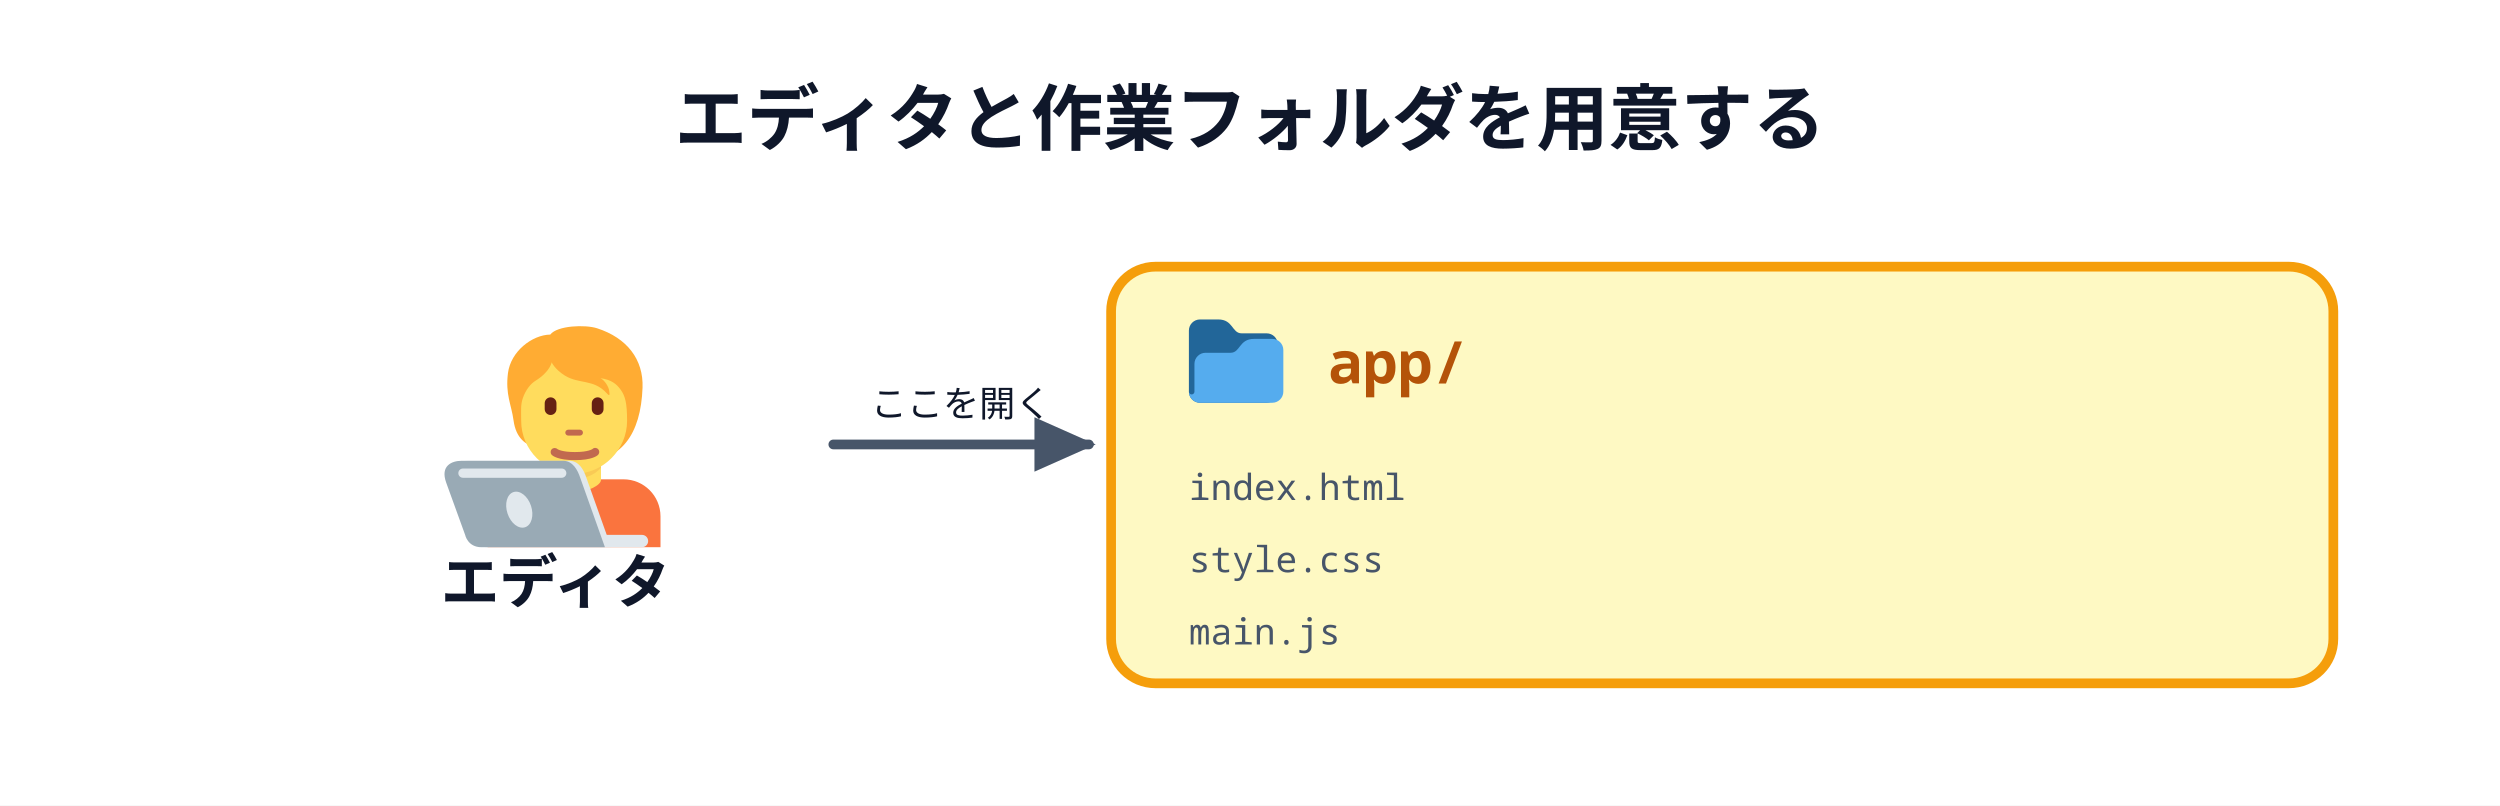
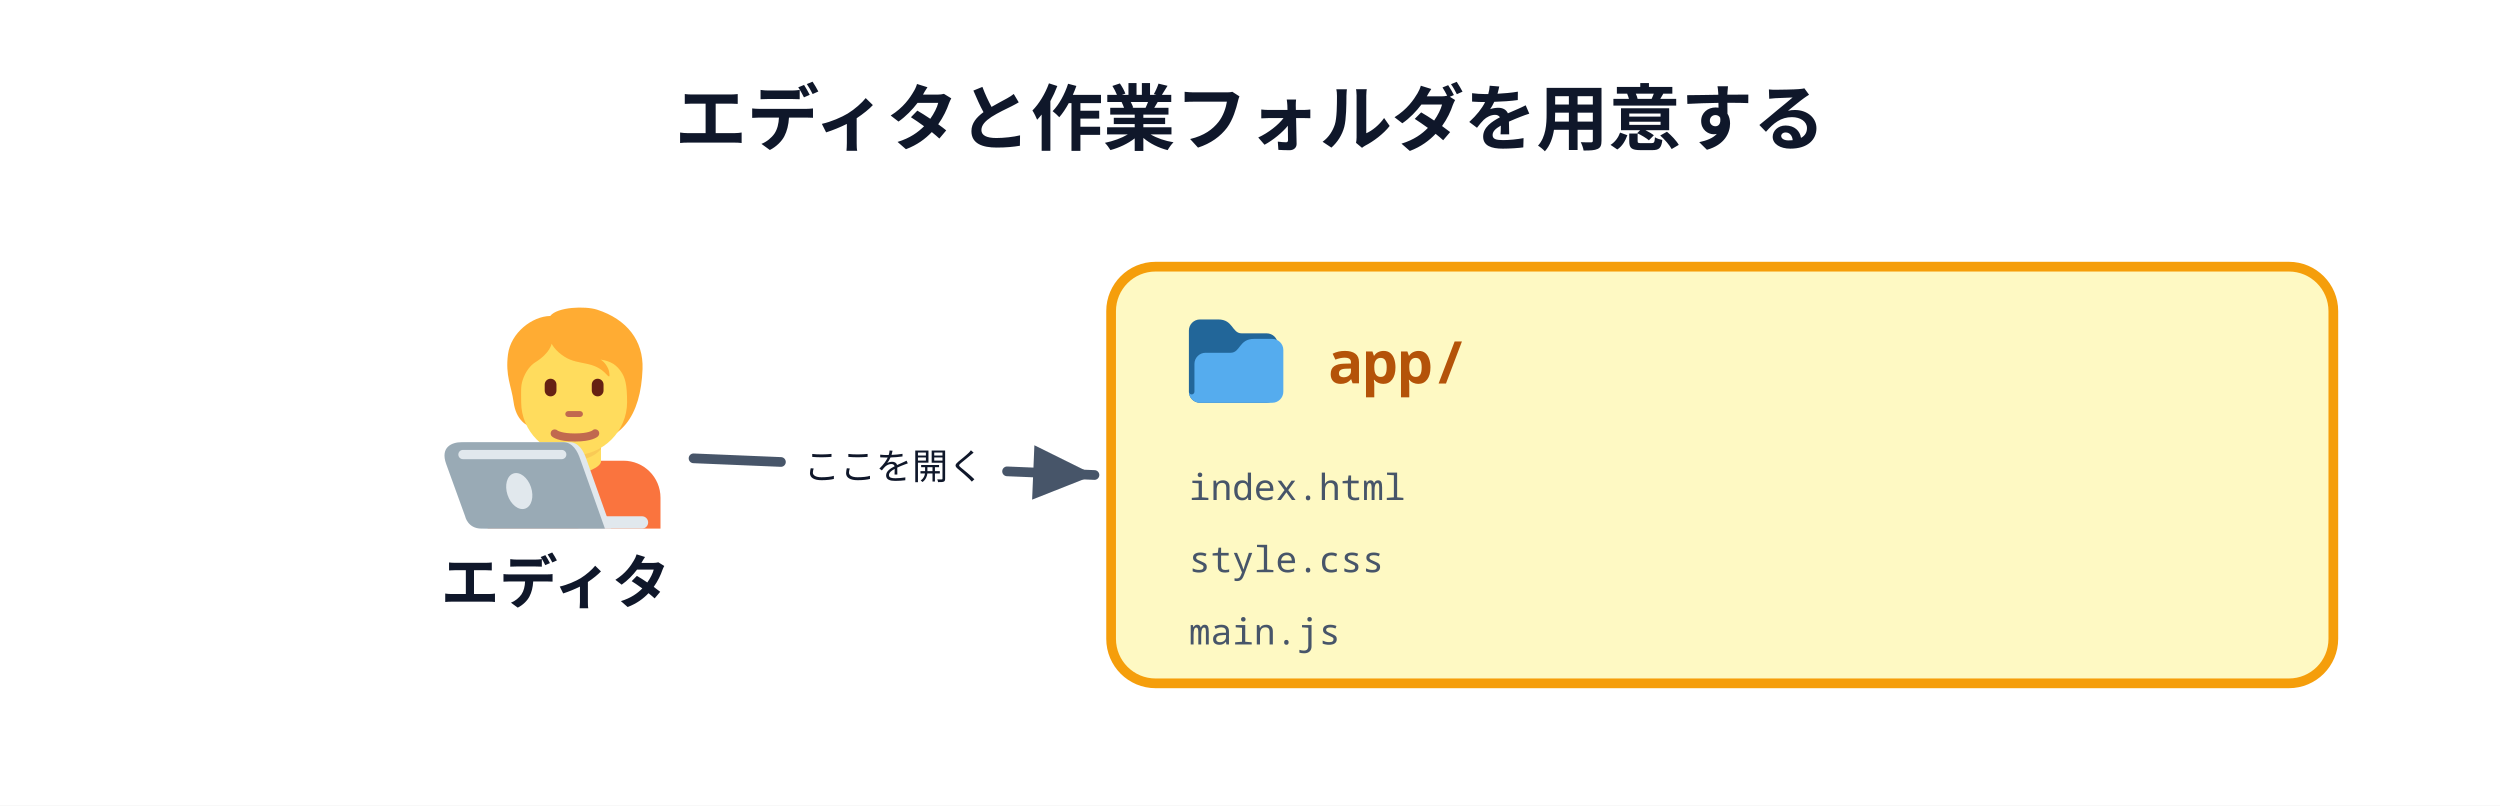
<svg xmlns="http://www.w3.org/2000/svg" width="900" height="290" viewBox="0 0 900 290" font-family="'Hiragino Sans','Noto Sans JP','Yu Gothic','Segoe UI',sans-serif">
  <defs>
-     <marker id="aR" viewBox="0 0 10 10" refX="8" refY="5" markerWidth="7" markerHeight="7" orient="auto-start-reverse">
+     <marker id="aR" viewBox="0 0 10 10" refX="9" refY="5" markerWidth="7" markerHeight="7" orient="auto-start-reverse">
      <path d="M0 1 L9 5 L0 9 z" fill="#475569" />
    </marker>
-     <marker id="aRsub" viewBox="0 0 10 10" refX="8" refY="5" markerWidth="7" markerHeight="7" orient="auto-start-reverse">
+     <marker id="aRsub" viewBox="0 0 10 10" refX="9" refY="5" markerWidth="7" markerHeight="7" orient="auto-start-reverse">
      <path d="M0 1 L9 5 L0 9 z" fill="#94a3b8" />
    </marker>
  </defs>
  <rect x="0" y="0" width="900" height="290" fill="#ffffff" />
  <text x="450" y="52" text-anchor="middle" font-size="26" fill="#0f172a" font-weight="700">エディタと作業フォルダを用意する</text>
-   <svg x="160" y="117" width="80" height="80" viewBox="0 0 36 36">
+   <svg x="160.0" y="110.3" width="80.0" height="80.0" viewBox="0 0 36 36">
    <path fill="#FA743E" d="M35 36v-5c0-3.314-2.686-6-6-6H13c-3.313 0-6 2.686-6 6v5h28z" />
    <path fill="#FFDC5D" d="M16.64 25.106c0 .894 2.36 1.993 4.36 1.993s4.359-1.099 4.359-1.992V21.29h-8.72v3.816z" />
    <path fill="#F9CA55" d="M16.632 23.121c1.216 1.374 2.724 1.746 4.364 1.746 1.639 0 3.146-.373 4.363-1.746V19.63h-8.728v3.491z" />
    <path fill="#FFAC33" d="M24.731.531c-1.925-.623-6.455-.453-7.588 1.019-2.944.057-6.398 2.718-6.851 6.228-.448 3.475.551 5.088.906 7.701.403 2.96 2.067 3.907 3.397 4.303 1.914 2.529 3.949 2.421 7.366 2.421 6.672 0 9.85-4.464 10.131-12.047.17-4.585-2.521-8.059-7.361-9.625z" />
    <path fill="#FFDC5D" d="M28.547 10.481c-.646-.894-1.472-1.614-3.284-1.868.68.311 1.331 1.387 1.416 1.982.085.595.17 1.076-.368.481-2.155-2.382-4.502-1.444-6.827-2.899-1.624-1.016-2.119-2.141-2.119-2.141s-.198 1.5-2.661 3.029c-.714.443-1.566 1.43-2.038 2.888-.34 1.048-.234 1.982-.234 3.578 0 4.66 3.841 8.578 8.578 8.578s8.578-3.953 8.578-8.578c-.002-2.898-.305-4.031-1.041-5.05z" />
    <path fill="#C1694F" d="M21.961 17.914h-1.906c-.263 0-.477-.213-.477-.477s.213-.477.477-.477h1.906c.263 0 .477.213.477.477s-.213.477-.477.477z" />
    <path fill="#662113" d="M17.195 14.578c-.526 0-.953-.427-.953-.953v-.953c0-.526.427-.953.953-.953s.953.427.953.953v.953c.001.527-.426.953-.953.953zm7.626 0c-.526 0-.953-.427-.953-.953v-.953c0-.526.427-.953.953-.953s.953.427.953.953v.953c0 .527-.427.953-.953.953z" />
    <path fill="#C1694F" d="M21.134 21.894c-2.754 0-3.6-.705-3.741-.848-.256-.256-.256-.671 0-.927.248-.248.646-.255.902-.023.052.037.721.487 2.839.487 2.2 0 2.836-.485 2.842-.49.256-.255.657-.243.913.015.256.256.242.683-.014.938-.142.143-.987.848-3.741.848" />
    <path fill="#E1E8ED" d="M33 35c0 .553-.447 1-1 1H22c-.553 0-1-.447-1-1 0-.553.447-1 1-1h10c.553 0 1 .447 1 1z" />
    <path fill="#E1E8ED" d="M20.24 22H3.759c-1.524 0-3.478.771-2.478 3.531l3.072 8.475C4.354 34.006 4.75 36 7 36h20l-4-11.24c-.438-1.322-1.235-2.76-2.76-2.76z" />
    <path fill="#99AAB5" d="M19.24 22H2.759c-1.524 0-3.478.771-2.478 3.531l3.072 8.475C3.354 34.006 3.75 36 6 36h20l-4-11.24c-.438-1.322-1.235-2.76-2.76-2.76z" />
    <path fill="#E1E8ED" d="M14.019 29.283c.524 1.572.099 3.13-.949 3.479-1.048.35-2.322-.641-2.846-2.213s-.099-3.13.949-3.479c1.048-.349 2.323.641 2.846 2.213zM19 24.75H3c-.414 0-.75-.336-.75-.75s.336-.75.75-.75h16c.414 0 .75.336.75.75s-.336.75-.75.75z" />
  </svg>
-   <text x="200" y="217" text-anchor="middle" font-size="21" fill="#0f172a" font-weight="700">エディタ</text>
+   <text x="200" y="217.14" text-anchor="middle" font-size="21" fill="#0f172a" font-weight="700">エディタ</text>
  <rect x="400" y="96" width="440" height="150" rx="16" fill="#fef9c3" stroke="#f59e0b" stroke-width="3.5" />
-   <svg x="428" y="112" width="36" height="36" viewBox="0 0 36 36">
+   <svg x="428.0" y="112.0" width="36.0" height="36.0" viewBox="0 0 36 36">
    <path fill="#269" d="M0 29c0 2.209 1.791 4 4 4h24c2.209 0 4-1.791 4-4V12c0-2.209-1.791-4-4-4h-9c-3.562 0-3-5-8.438-5H4C1.791 3 0 4.791 0 7v22z" />
    <path fill="#55ACEE" d="M30 10h-6.562C18 10 18.562 15 15 15H6c-2.209 0-4 1.791-4 4v10c0 .553-.448 1-1 1s-1-.447-1-1c0 2.209 1.791 4 4 4h26c2.209 0 4-1.791 4-4V14c0-2.209-1.791-4-4-4z" />
  </svg>
  <text x="478" y="138" text-anchor="start" font-size="21" fill="#b45309" font-weight="700" font-family="'SFMono-Regular','Consolas','Noto Sans Mono','Courier New',monospace">app/</text>
  <text x="428" y="180" text-anchor="start" font-size="13" fill="#475569" font-weight="400" font-family="'SFMono-Regular','Consolas','Noto Sans Mono','Courier New',monospace">index.html</text>
  <text x="428" y="206" text-anchor="start" font-size="13" fill="#475569" font-weight="400" font-family="'SFMono-Regular','Consolas','Noto Sans Mono','Courier New',monospace">style.css</text>
  <text x="428" y="232" text-anchor="start" font-size="13" fill="#475569" font-weight="400" font-family="'SFMono-Regular','Consolas','Noto Sans Mono','Courier New',monospace">main.js</text>
-   <line x1="300" y1="160" x2="392" y2="160" stroke="#475569" stroke-width="3.5" stroke-linecap="round" stroke-linejoin="round" marker-end="url(#aR)" />
-   <text x="346.0" y="150.0" text-anchor="middle" font-size="13" fill="#0f172a" font-weight="400">ここを開く</text>
+   <path d="M249.68 165.00 L281.13 166.31" fill="none" stroke="#475569" stroke-width="3.5" stroke-linecap="round" stroke-linejoin="round" />
+   <path d="M362.55 169.69 L394.00 171.00" fill="none" stroke="#475569" stroke-width="3.5" stroke-linecap="round" stroke-linejoin="round" marker-end="url(#aR)" />
+   <text x="321.84" y="172.55" text-anchor="middle" font-size="13" fill="#0f172a" font-weight="400">ここを開く</text>
</svg>
